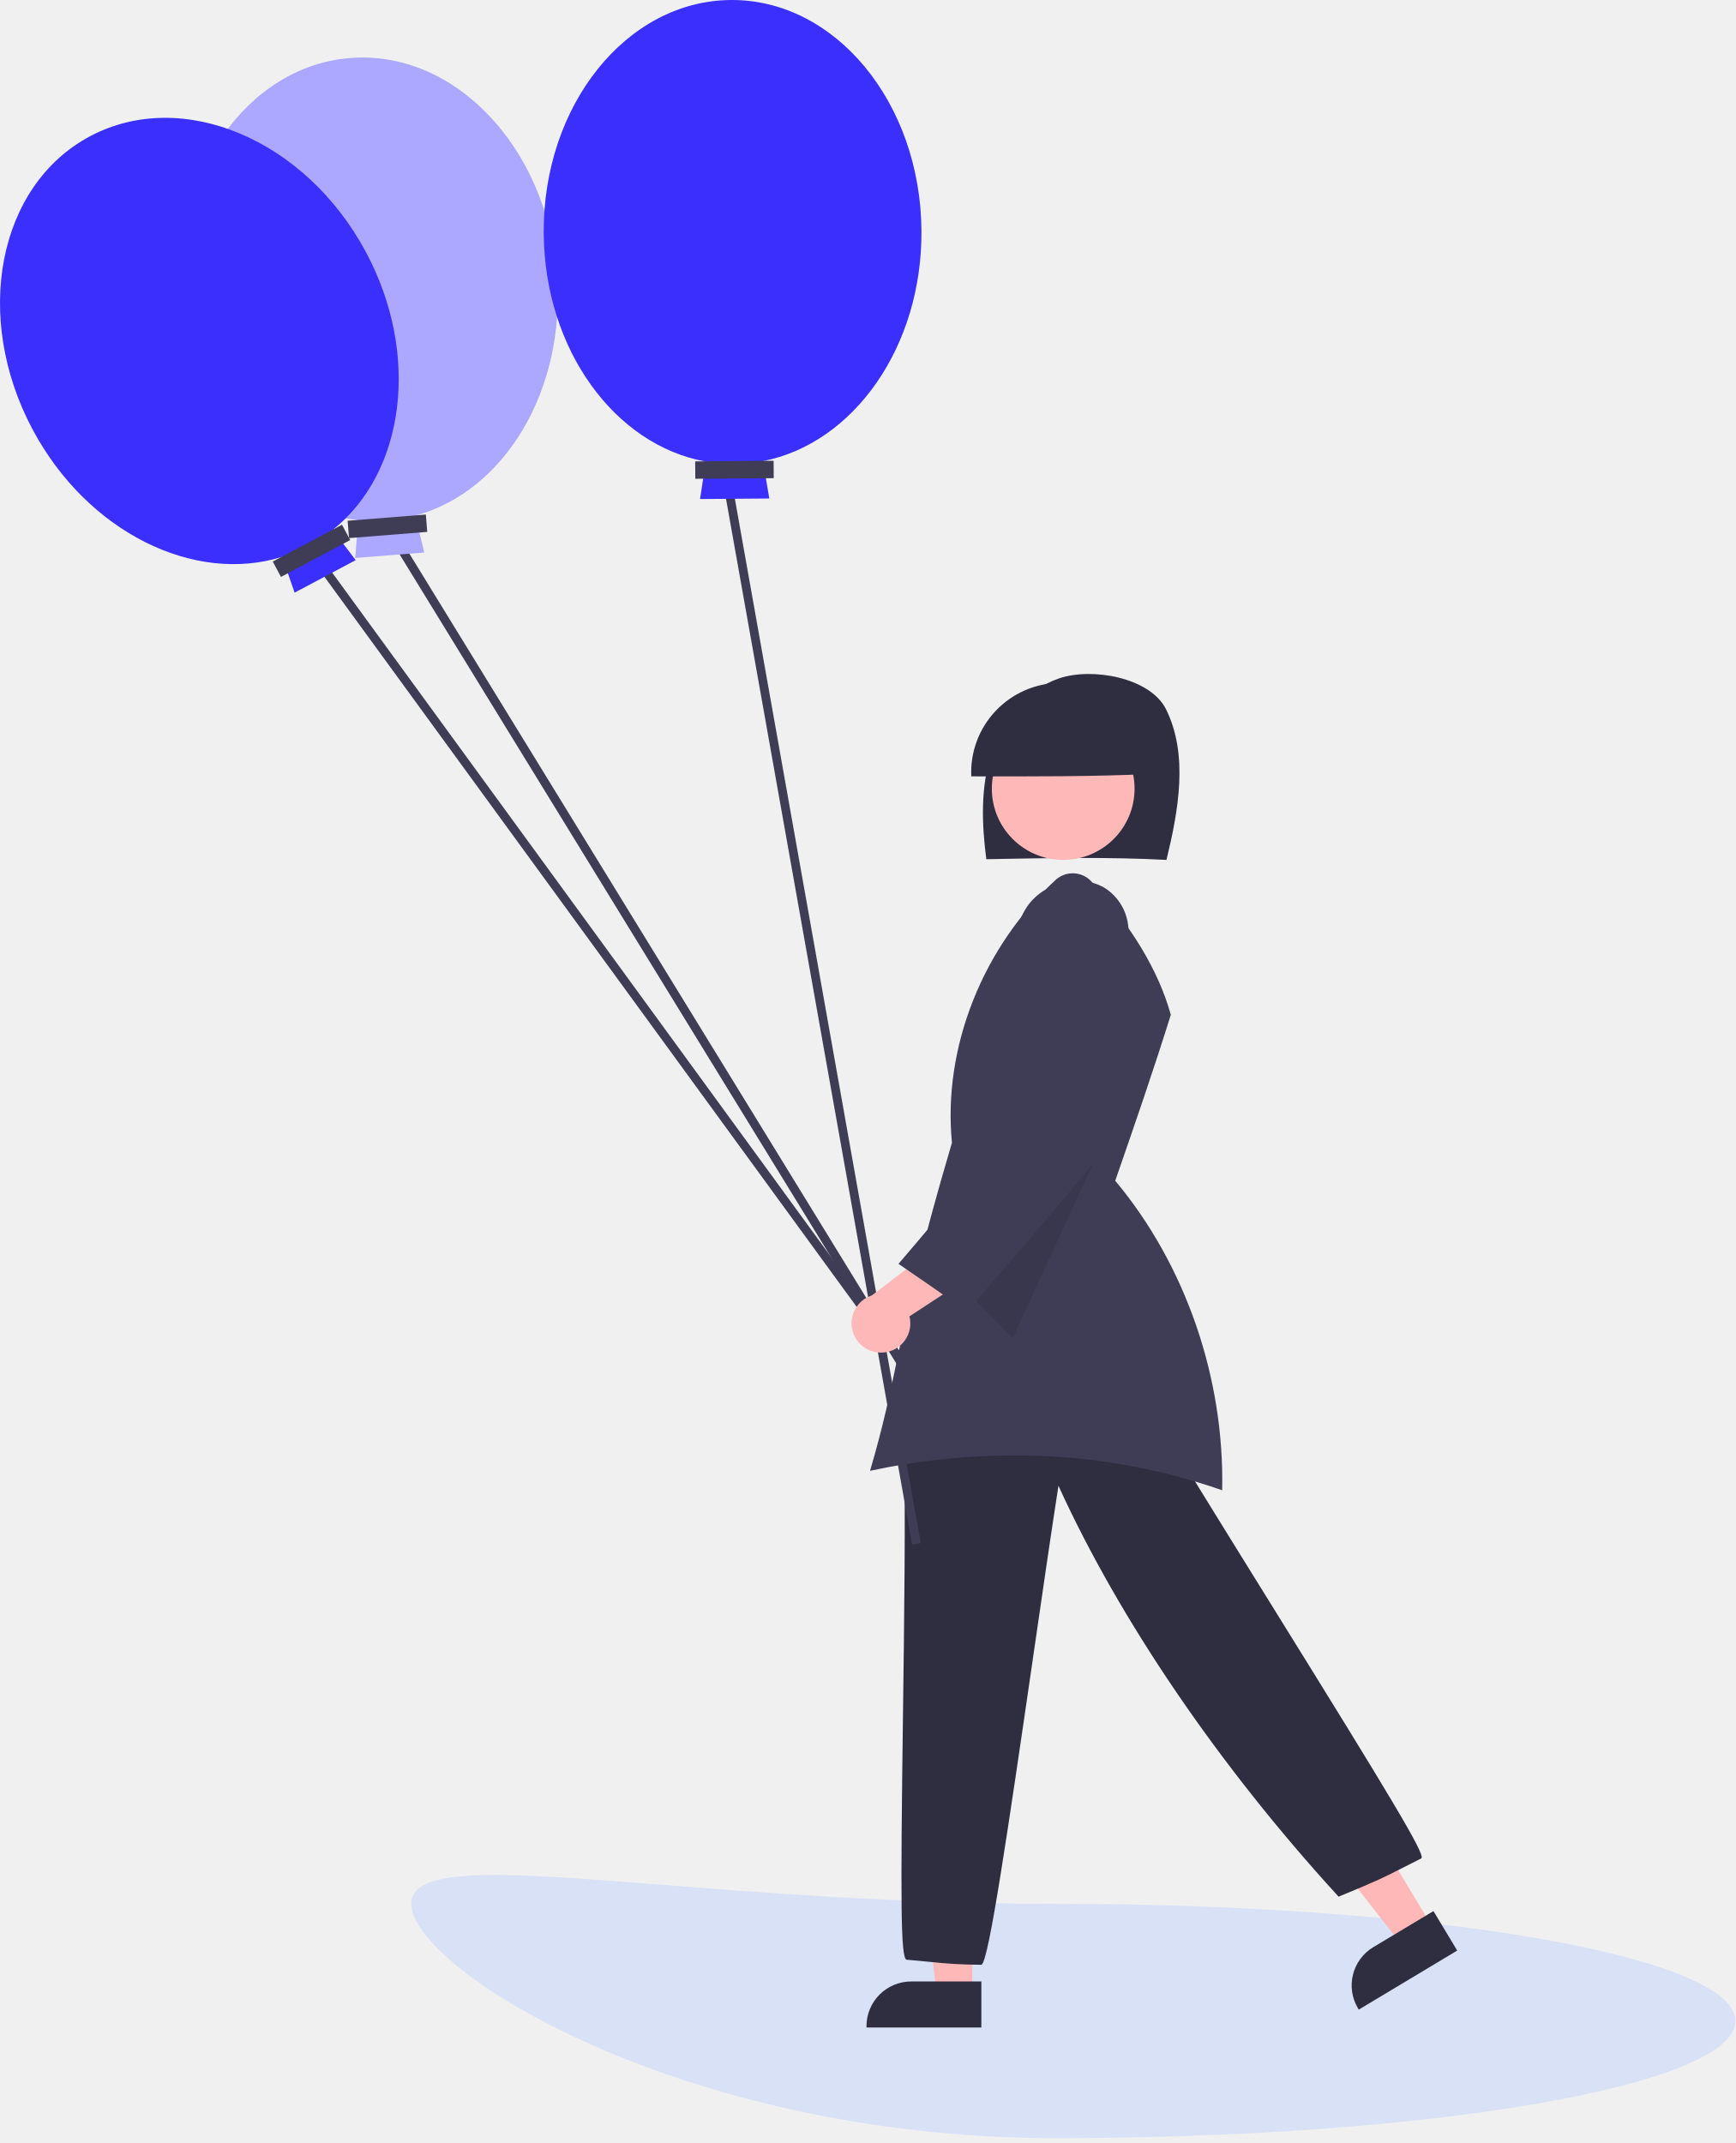
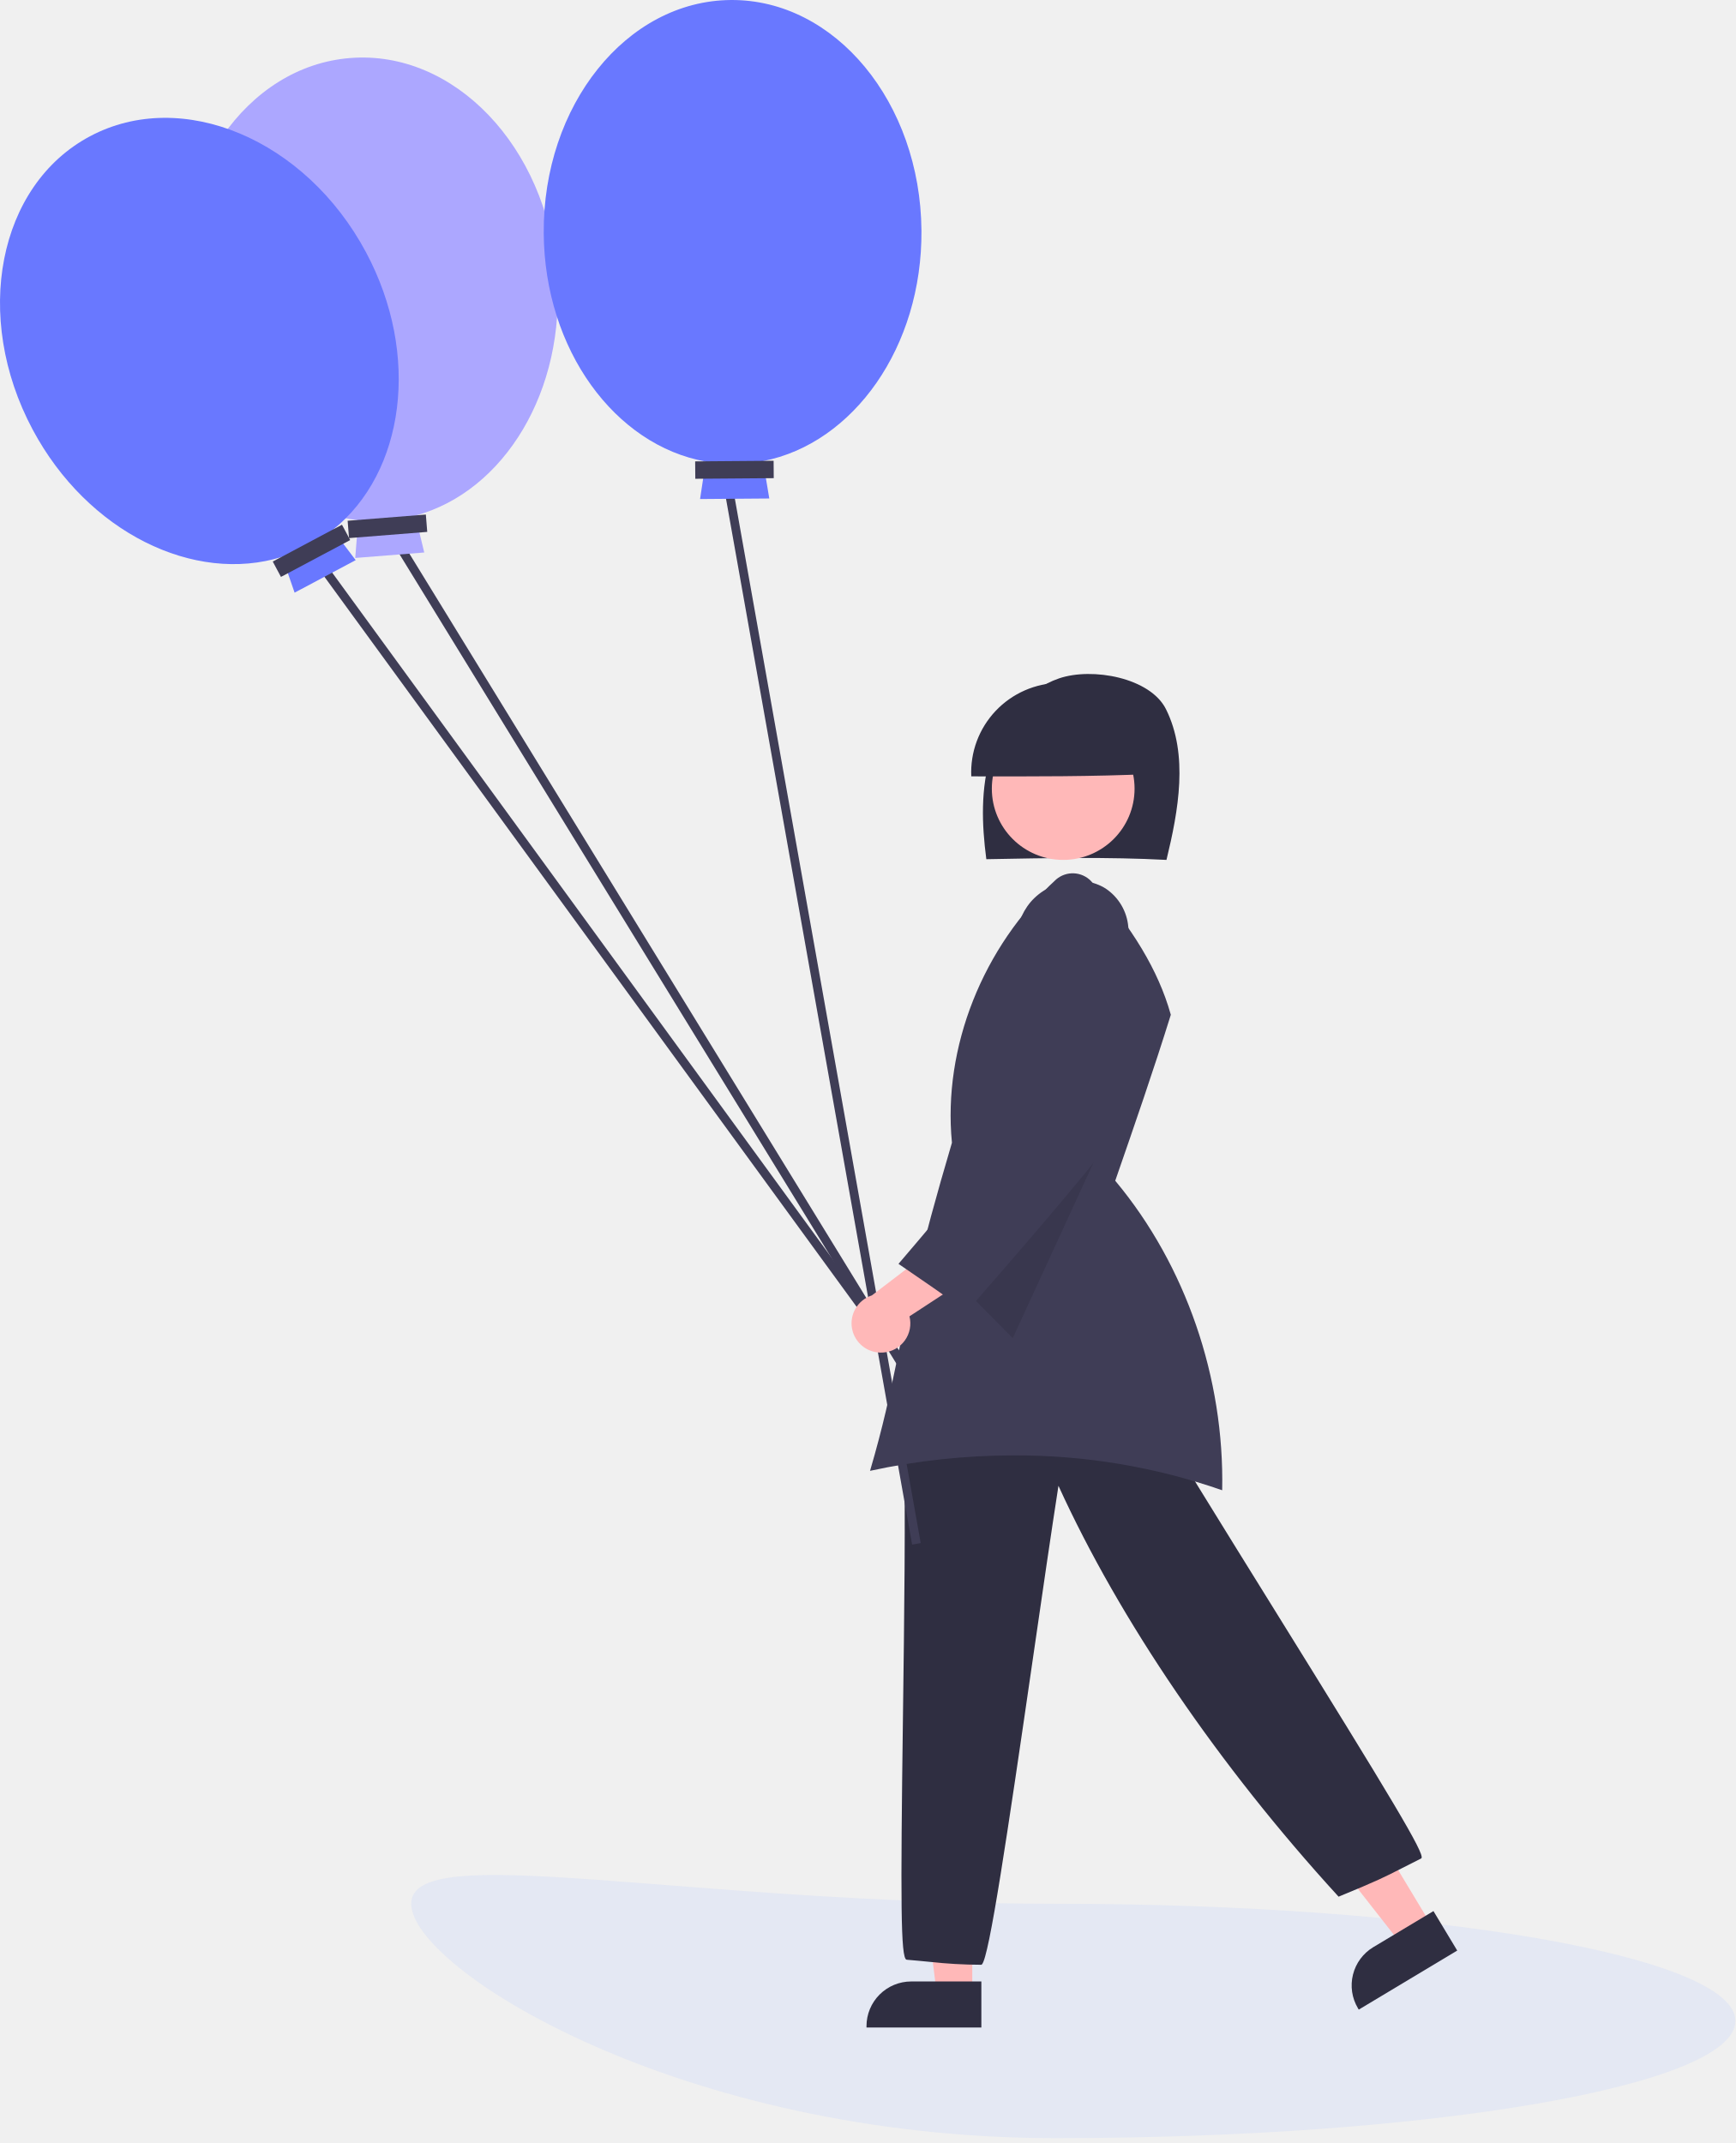
<svg xmlns="http://www.w3.org/2000/svg" width="217" height="268" viewBox="0 0 217 268" fill="none">
-   <path d="M217 252.737C217 260.832 178.936 267.393 131.983 267.393C85.029 267.393 51.422 246.175 51.422 238.081C51.422 229.987 85.029 238.081 131.983 238.081C178.936 238.081 217 244.643 217 252.737Z" fill="#D9E1F7" />
+   <path d="M217 252.737C217 260.832 178.936 267.393 131.983 267.393C85.029 267.393 51.422 246.175 51.422 238.081C51.422 229.987 85.029 238.081 131.983 238.081C178.936 238.081 217 244.643 217 252.737Z" fill="#D9E1F6" fill-opacity="0.5" />
  <path d="M48.705 65.188L120.101 181.501L119.171 182.07L47.775 65.756L48.705 65.188Z" fill="#3F3D56" />
  <path d="M121.579 249.25H117.125L115.005 232.101H121.579V249.25Z" fill="#FFB8B8" />
  <path d="M122.715 247.798H113.943C112.46 247.8 111.039 248.388 109.991 249.434C108.943 250.481 108.354 251.899 108.352 253.378V253.56H122.715V247.798Z" fill="#2F2E41" />
  <path d="M179.022 240.825L175.203 243.115L164.537 229.505L170.173 226.125L179.022 240.825Z" fill="#FFB8B8" />
  <path d="M182.22 243.935L179.247 238.997L171.727 243.506C170.458 244.269 169.543 245.504 169.185 246.94C168.826 248.375 169.052 249.894 169.814 251.163L169.908 251.318L182.22 243.935Z" fill="#2F2E41" />
  <path d="M122.791 245.656C123.69 244.743 125.922 229.745 129.225 206.968C130.373 199.047 131.46 191.551 132.356 185.81C140.02 202.626 152.411 220.817 167.3 237.101L167.386 237.195L167.504 237.147C172.267 235.189 173.154 234.735 175.295 233.639C175.935 233.312 176.687 232.927 177.689 232.427L177.745 232.384C178.205 231.859 174.008 224.906 159.334 201.264C152.941 190.965 146.331 180.315 141.953 172.921L141.912 172.853L141.834 172.836C131.25 170.633 121.046 173.219 113.099 180.117L113.035 180.173L113.037 180.259C113.251 188.929 113.071 202.543 112.912 214.555C112.602 238.006 112.622 244.857 113.354 245.074L113.391 245.081C114.464 245.169 115.354 245.257 116.175 245.338C118.329 245.579 120.494 245.704 122.661 245.711L122.737 245.711L122.791 245.656Z" fill="#2F2E41" />
  <path d="M145.863 107.538C147.363 101.359 148.633 94.389 145.805 88.697C143.843 84.748 136.584 83.418 132.423 84.841C128.262 86.263 125.253 90.123 123.93 94.332C122.607 98.54 122.761 103.075 123.337 107.45C130.99 107.304 138.643 107.157 145.863 107.538Z" fill="#2F2E41" />
  <path d="M132.949 107.537C128.02 107.537 124.025 103.549 124.025 98.629C124.025 93.71 128.02 89.722 132.949 89.722C137.878 89.722 141.873 93.71 141.873 98.629C141.873 103.549 137.878 107.537 132.949 107.537Z" fill="#FFB8B8" />
  <path d="M143.859 96.795C143.887 95.296 143.613 93.806 143.053 92.415C142.494 91.023 141.659 89.758 140.6 88.695C139.541 87.632 138.278 86.792 136.888 86.225C135.497 85.659 134.006 85.377 132.504 85.397C131.002 85.416 129.519 85.737 128.144 86.34C126.768 86.944 125.528 87.816 124.498 88.907C123.467 89.998 122.666 91.284 122.143 92.69C121.621 94.095 121.386 95.592 121.454 97.09C129.093 97.106 136.731 97.122 143.859 96.795Z" fill="#2F2E41" />
  <path d="M108.795 183.94C110.44 178.336 111.26 174.415 112.206 169.886C113.504 163.677 114.975 156.64 119.027 142.94L119.037 142.906L119.033 142.871C117.886 130.989 122.887 118.38 132.084 109.965C132.702 109.444 133.494 109.177 134.301 109.217C135.109 109.258 135.87 109.604 136.431 110.184C141.606 115.984 144.858 121.416 146.373 126.792L146.405 126.909C144.245 133.846 141.828 140.818 139.489 147.564L139.455 147.66L139.521 147.739C148.277 158.262 153.12 172.328 152.829 186.369C144.447 183.445 135.627 181.971 126.749 182.011C120.712 182.012 114.693 182.659 108.795 183.94Z" fill="#3F3D56" />
  <path opacity="0.1" d="M139.82 138.7L126.64 167.342L119.11 159.734L139.82 138.7Z" fill="black" />
  <path d="M107.29 36.505L110.56 36.48C111.596 30.354 111.547 24.094 110.416 17.985L107.146 18.011C108.611 24.394 108.659 30.559 107.29 36.505Z" fill="white" />
  <path d="M62.268 42.533L65.527 42.275C66.122 36.091 65.626 29.851 64.06 23.838L60.8 24.096C62.718 30.359 63.208 36.505 62.268 42.533Z" fill="white" />
  <path d="M22.546 38.043C21.275 22.07 30.785 8.286 43.787 7.256C56.79 6.225 68.361 18.338 69.632 34.31C70.784 48.791 63.075 61.473 51.935 64.483L53.05 69.094L44.421 69.778L44.792 65.05C33.316 63.832 23.698 52.524 22.546 38.043Z" fill="#ACA7FF" />
  <path d="M43.471 65.124L53.251 64.348L53.424 66.517L43.644 67.293L43.471 65.124Z" fill="#3F3D56" />
  <path d="M91.233 58.67L115.131 192.975L114.058 193.165L90.16 58.861L91.233 58.67Z" fill="#3F3D56" />
-   <path d="M67.991 29.196C67.866 13.173 78.338 0.102 91.381 0.001C104.424 -0.101 115.099 12.805 115.224 28.828C115.338 43.354 106.741 55.454 95.415 57.663L96.197 62.341L87.541 62.408L88.249 57.719C76.89 55.687 68.105 43.722 67.991 29.196Z" fill="#3B2FFD" />
+   <path d="M67.991 29.196C67.866 13.173 78.338 0.102 91.381 0.001C104.424 -0.101 115.099 12.805 115.224 28.828C115.338 43.354 106.741 55.454 95.415 57.663L96.197 62.341L87.541 62.408L88.249 57.719C76.89 55.687 68.105 43.722 67.991 29.196Z" fill="#6978FF" />
  <path d="M86.927 57.699L96.737 57.622L96.754 59.798L86.944 59.874L86.927 57.699Z" fill="#3F3D56" />
  <path d="M42.306 42.026L45.192 40.491C43.264 34.584 40.313 29.06 36.473 24.171L33.587 25.706C37.851 30.684 40.757 36.124 42.306 42.026Z" fill="white" />
  <path d="M39.602 68.954L120.004 179.257L119.123 179.897L38.72 69.594L39.602 68.954Z" fill="#3F3D56" />
-   <path d="M4.09 53.734C-3.463 39.596 -0.256 23.169 11.253 17.043C22.763 10.918 38.216 17.414 45.77 31.552C52.617 44.371 50.62 59.07 41.611 66.268L44.477 70.051L36.839 74.116L35.288 69.633C24.279 73.088 10.938 66.552 4.09 53.734Z" fill="#3B2FFD" />
+   <path d="M4.09 53.734C-3.463 39.596 -0.256 23.169 11.253 17.043C22.763 10.918 38.216 17.414 45.77 31.552C52.617 44.371 50.62 59.07 41.611 66.268L44.477 70.051L36.839 74.116L35.288 69.633C24.279 73.088 10.938 66.552 4.09 53.734Z" fill="#6978FF" />
  <path d="M34.107 70.227L42.763 65.62L43.789 67.54L35.133 72.147L34.107 70.227Z" fill="#3F3D56" />
  <path d="M110.435 169.144C110.967 169.107 111.486 168.954 111.953 168.696C112.42 168.437 112.825 168.079 113.138 167.648C113.452 167.216 113.667 166.722 113.768 166.198C113.87 165.675 113.855 165.135 113.725 164.618L124.585 157.516L118.391 154.845L109.028 161.999C108.172 162.275 107.447 162.854 106.991 163.628C106.534 164.401 106.378 165.315 106.551 166.196C106.725 167.076 107.216 167.863 107.932 168.406C108.647 168.95 109.538 169.212 110.435 169.144Z" fill="#FFB8B8" />
  <path d="M120.995 163.902C127.49 156.444 134.205 148.733 140.32 140.98L140.359 140.928L140.358 140.865C140.331 134.534 140.302 127.989 139.55 120.667C140.145 120.04 140.592 119.289 140.858 118.468C141.124 117.647 141.203 116.776 141.09 115.921C141.009 114.961 140.713 114.031 140.224 113.2C139.734 112.369 139.064 111.659 138.262 111.122C135.202 109.192 130.617 110.237 128.45 113.358C126.357 116.371 126.663 120.687 128.26 122.861L130.027 136.697L130.184 136.685L130.149 136.702L130.137 136.692L130.114 136.72L130.06 136.748C130.063 136.753 130.066 136.762 130.071 136.773C124.336 143.762 118.406 150.986 112.483 157.903L112.352 158.056L112.519 158.17C115.294 160.069 118.163 162.033 120.748 163.931L120.885 164.028L120.995 163.902Z" fill="#3F3D56" />
</svg>
